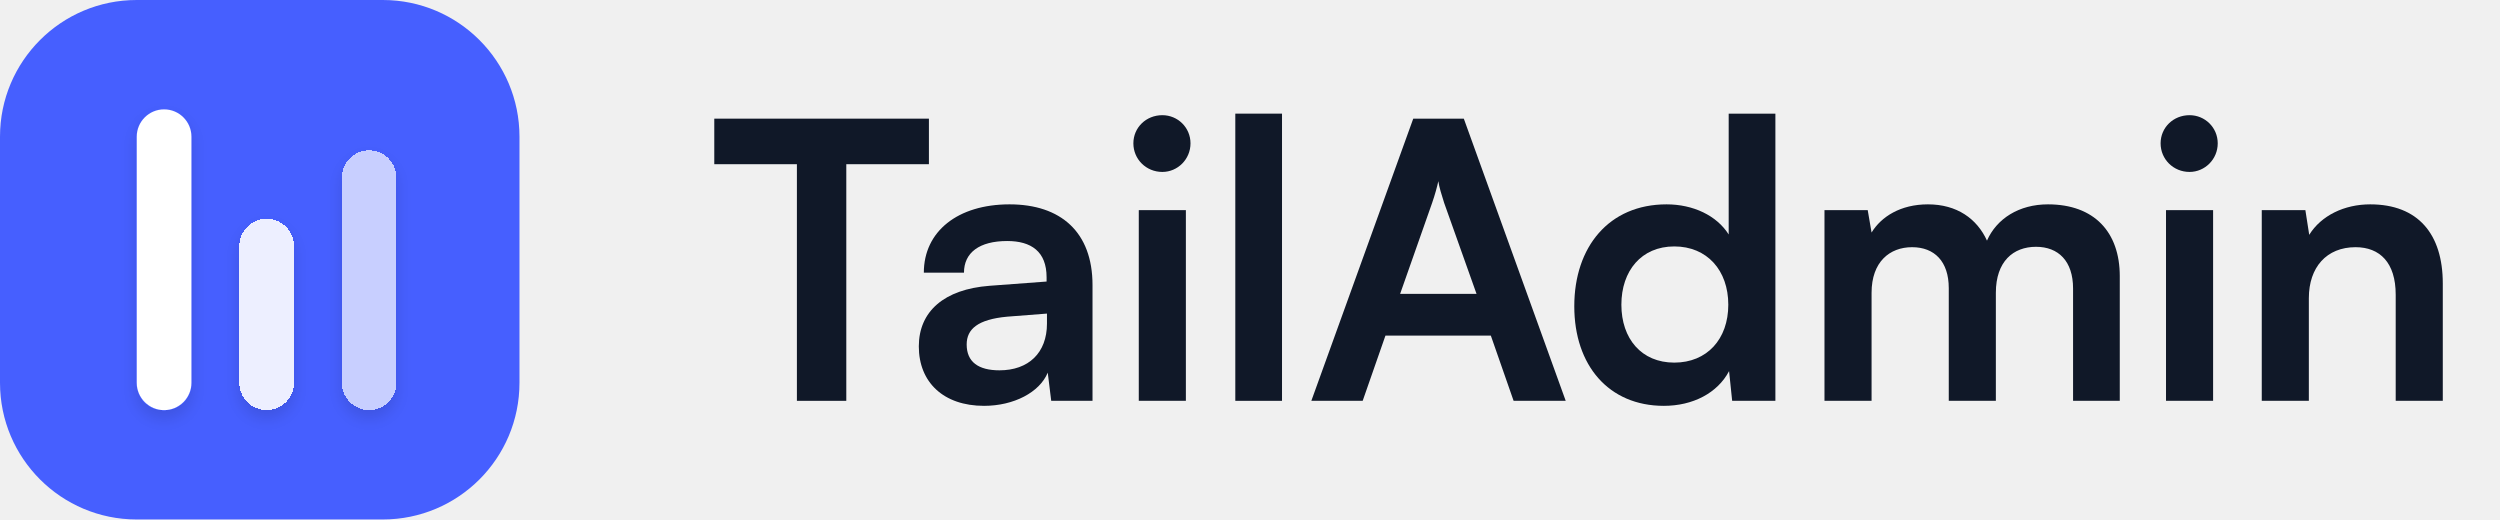
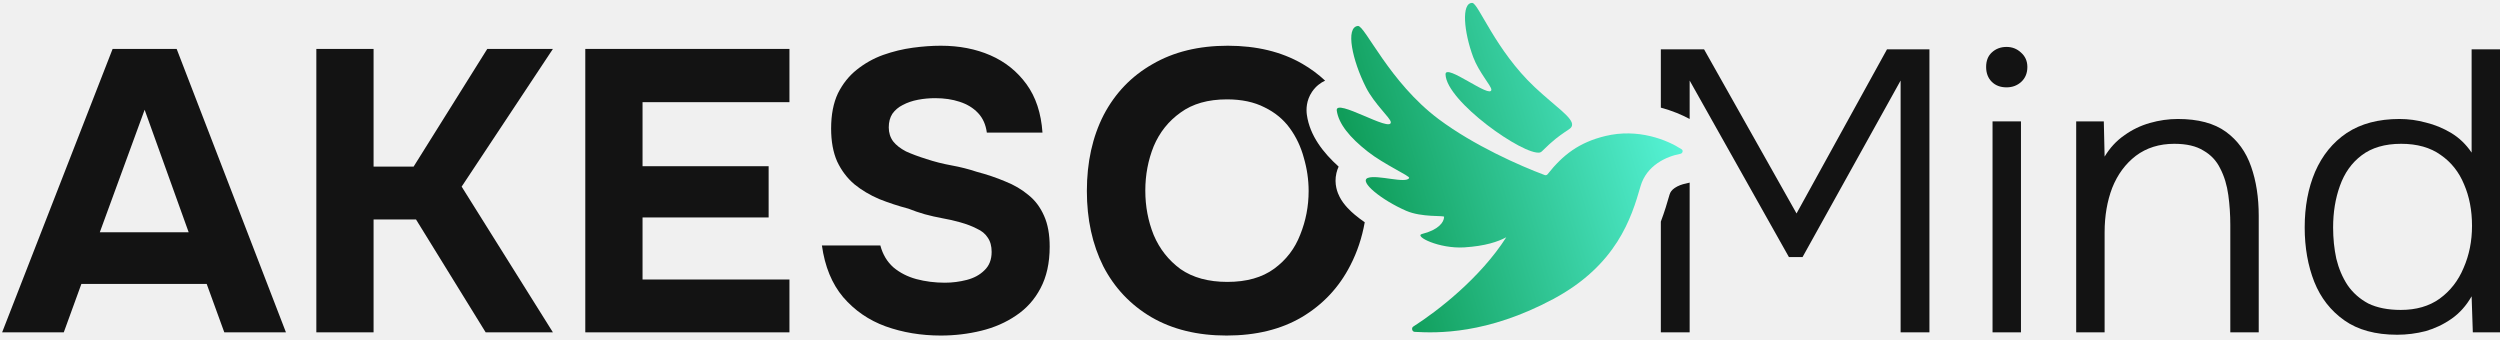
- <svg xmlns="http://www.w3.org/2000/svg" width="154" height="32" viewBox="0 0 154 32" fill="none">
-   <path d="M0 8.421C0 3.77 3.77 0 8.421 0H23.579C28.23 0 32 3.77 32 8.421V23.579C32 28.23 28.23 32 23.579 32H8.421C3.77 32 0 28.23 0 23.579V8.421Z" fill="#465FFF" />
-   <g filter="url(#filter0_d_1624_24907)">
-     <path d="M8.424 8.422C8.424 7.491 9.178 6.737 10.108 6.737V6.737C11.038 6.737 11.792 7.491 11.792 8.422V23.579C11.792 24.51 11.038 25.264 10.108 25.264V25.264C9.178 25.264 8.424 24.51 8.424 23.579V8.422Z" fill="white" />
-   </g>
-   <g filter="url(#filter1_d_1624_24907)">
-     <path d="M14.742 15.157C14.742 14.227 15.496 13.473 16.426 13.473V13.473C17.357 13.473 18.111 14.227 18.111 15.157V23.578C18.111 24.508 17.357 25.262 16.426 25.262V25.262C15.496 25.262 14.742 24.508 14.742 23.578V15.157Z" fill="white" fill-opacity="0.9" shape-rendering="crispEdges" />
-   </g>
-   <g filter="url(#filter2_d_1624_24907)">
-     <path d="M21.055 10.946C21.055 10.016 21.809 9.262 22.739 9.262V9.262C23.669 9.262 24.423 10.016 24.423 10.946V23.578C24.423 24.508 23.669 25.262 22.739 25.262V25.262C21.809 25.262 21.055 24.508 21.055 23.578V10.946Z" fill="white" fill-opacity="0.7" shape-rendering="crispEdges" />
-   </g>
-   <path d="M44 10.115H49.089V24.691H52.132V10.115H57.221V7.309H44V10.115Z" fill="#101828" />
-   <path d="M60.617 25C62.448 25 64.042 24.168 64.541 22.955L64.755 24.691H67.299V17.558C67.299 14.3 65.349 12.588 62.187 12.588C59.001 12.588 56.908 14.252 56.908 16.797H59.381C59.381 15.56 60.332 14.847 62.044 14.847C63.519 14.847 64.47 15.489 64.47 17.082V17.343L60.95 17.605C58.168 17.819 56.599 19.174 56.599 21.338C56.599 23.549 58.121 25 60.617 25ZM61.569 22.812C60.261 22.812 59.547 22.289 59.547 21.219C59.547 20.268 60.237 19.674 62.044 19.507L64.493 19.317V19.935C64.493 21.742 63.352 22.812 61.569 22.812Z" fill="#101828" />
-   <path d="M71.6 10.591C72.551 10.591 73.335 9.806 73.335 8.831C73.335 7.856 72.551 7.095 71.6 7.095C70.601 7.095 69.816 7.856 69.816 8.831C69.816 9.806 70.601 10.591 71.6 10.591ZM70.149 24.691H73.05V12.944H70.149V24.691Z" fill="#101828" />
-   <path d="M78.972 24.691V7H76.095V24.691H78.972Z" fill="#101828" />
-   <path d="M83.941 24.691L85.344 20.672H91.835L93.238 24.691H96.448L90.171 7.309H87.056L80.778 24.691H83.941ZM88.221 12.493C88.387 12.017 88.53 11.494 88.601 11.161C88.649 11.518 88.815 12.041 88.958 12.493L90.955 18.104H86.247L88.221 12.493Z" fill="#101828" />
-   <path d="M102.493 25C104.276 25 105.798 24.215 106.511 22.86L106.701 24.691H109.364V7H106.487V14.443C105.75 13.277 104.3 12.588 102.659 12.588C99.116 12.588 96.976 15.203 96.976 18.865C96.976 22.503 99.092 25 102.493 25ZM103.135 22.337C101.113 22.337 99.877 20.863 99.877 18.77C99.877 16.678 101.113 15.18 103.135 15.18C105.156 15.18 106.463 16.654 106.463 18.77C106.463 20.886 105.156 22.337 103.135 22.337Z" fill="#101828" />
-   <path d="M115.289 24.691V18.033C115.289 16.131 116.406 15.227 117.785 15.227C119.164 15.227 120.044 16.107 120.044 17.748V24.691H122.945V18.033C122.945 16.107 124.015 15.203 125.418 15.203C126.797 15.203 127.701 16.083 127.701 17.771V24.691H130.578V17.011C130.578 14.3 129.008 12.588 126.155 12.588C124.372 12.588 122.993 13.468 122.398 14.823C121.78 13.468 120.543 12.588 118.76 12.588C117.072 12.588 115.883 13.349 115.289 14.324L115.051 12.944H112.388V24.691H115.289Z" fill="#101828" />
-   <path d="M134.876 10.591C135.827 10.591 136.612 9.806 136.612 8.831C136.612 7.856 135.827 7.095 134.876 7.095C133.877 7.095 133.093 7.856 133.093 8.831C133.093 9.806 133.877 10.591 134.876 10.591ZM133.426 24.691H136.327V12.944H133.426V24.691Z" fill="#101828" />
-   <path d="M142.225 24.691V18.366C142.225 16.464 143.318 15.227 145.102 15.227C146.6 15.227 147.575 16.178 147.575 18.152V24.691H150.476V17.462C150.476 14.419 148.954 12.588 146.005 12.588C144.412 12.588 142.985 13.277 142.248 14.466L142.011 12.944H139.324V24.691H142.225Z" fill="#101828" />
+ <svg xmlns="http://www.w3.org/2000/svg" width="331" height="45" viewBox="0 0 331 45" fill="none">
+   <path d="M219.894 29.342V44.002H223.71V24.177C223.551 24.226 223.388 24.266 223.219 24.297C222.728 24.389 222.166 24.59 221.735 24.885C221.352 25.148 221.147 25.425 221.046 25.779C220.748 26.823 220.39 28.033 219.894 29.342Z" fill="#131313" />
+   <path d="M223.71 15.752V10.665L236.854 34.038H238.656L251.641 10.665V44.002H255.457V6.531H249.839L237.861 28.261L225.618 6.531H219.894V14.251C221.374 14.646 222.667 15.194 223.71 15.752Z" fill="#131313" />
+   <path d="M263.812 44.002V16.071H267.575V44.002H263.812Z" fill="#131313" />
+   <path d="M265.667 11.566C264.854 11.566 264.2 11.318 263.706 10.824C263.211 10.329 262.964 9.675 262.964 8.863C262.964 8.05 263.211 7.414 263.706 6.955C264.236 6.46 264.889 6.213 265.667 6.213C266.409 6.213 267.045 6.46 267.575 6.955C268.14 7.449 268.423 8.085 268.423 8.863C268.423 9.675 268.158 10.329 267.628 10.824C267.098 11.318 266.444 11.566 265.667 11.566Z" fill="#131313" />
+   <path fill-rule="evenodd" clip-rule="evenodd" d="M310.388 42.412C312.19 43.684 314.522 44.32 317.384 44.32C318.656 44.32 319.911 44.161 321.147 43.843C322.384 43.489 323.532 42.942 324.592 42.2C325.652 41.458 326.536 40.468 327.242 39.232L327.401 44.002H331.005V6.531H327.242V20.205C326.5 19.109 325.599 18.244 324.539 17.608C323.479 16.972 322.366 16.512 321.2 16.23C320.034 15.912 318.868 15.753 317.702 15.753C314.911 15.753 312.579 16.371 310.706 17.608C308.869 18.844 307.473 20.558 306.519 22.749C305.601 24.904 305.141 27.36 305.141 30.116C305.141 32.766 305.565 35.168 306.413 37.324C307.261 39.444 308.586 41.14 310.388 42.412ZM323.002 39.55C321.624 40.539 319.911 41.034 317.861 41.034C316.165 41.034 314.734 40.751 313.568 40.186C312.438 39.585 311.519 38.772 310.812 37.748C310.141 36.723 309.646 35.557 309.328 34.25C309.046 32.942 308.904 31.564 308.904 30.116C308.904 28.102 309.205 26.264 309.805 24.604C310.406 22.908 311.36 21.565 312.667 20.576C314.01 19.551 315.759 19.039 317.914 19.039C320.034 19.039 321.783 19.533 323.161 20.523C324.539 21.477 325.564 22.766 326.235 24.392C326.942 26.017 327.295 27.854 327.295 29.904C327.295 31.918 326.924 33.773 326.182 35.469C325.476 37.165 324.416 38.525 323.002 39.55Z" fill="#131313" />
+   <path d="M274.888 16.071V44.002H278.651V30.752C278.651 28.596 278.986 26.635 279.658 24.869C280.364 23.102 281.407 21.689 282.785 20.629C284.198 19.569 285.894 19.039 287.873 19.039C289.498 19.039 290.788 19.339 291.742 19.94C292.731 20.505 293.473 21.3 293.968 22.325C294.498 23.349 294.851 24.515 295.028 25.823C295.204 27.095 295.293 28.42 295.293 29.798V44.002H299.056V28.579C299.056 26.141 298.72 23.968 298.049 22.06C297.377 20.116 296.264 18.579 294.71 17.449C293.155 16.318 291.035 15.753 288.35 15.753C287.113 15.753 285.876 15.929 284.64 16.283C283.403 16.636 282.272 17.184 281.248 17.926C280.223 18.632 279.357 19.569 278.651 20.735L278.545 16.071H274.888Z" fill="#131313" />
+   <path fill-rule="evenodd" clip-rule="evenodd" d="M175.444 10.677C174.538 9.827 173.529 9.081 172.415 8.439C169.659 6.849 166.373 6.054 162.557 6.054C158.706 6.054 155.385 6.866 152.593 8.492C149.802 10.082 147.647 12.325 146.127 15.223C144.643 18.12 143.901 21.477 143.901 25.293C143.901 29.038 144.626 32.359 146.074 35.257C147.558 38.119 149.678 40.362 152.434 41.988C155.226 43.613 158.547 44.426 162.398 44.426C166.285 44.426 169.606 43.613 172.362 41.988C175.154 40.327 177.291 38.048 178.775 35.151C179.688 33.389 180.327 31.481 180.691 29.426C180.223 29.105 179.788 28.777 179.399 28.452C178.809 27.957 177.919 27.139 177.371 26.079C177.104 25.564 176.598 24.382 176.941 22.913C177.014 22.604 177.114 22.319 177.235 22.059C175.216 20.241 173.415 17.967 173.028 15.199C172.929 14.491 172.938 13.304 173.714 12.153C174.218 11.406 174.857 10.951 175.444 10.677ZM162.504 37.324C165.048 37.324 167.115 36.741 168.705 35.575C170.295 34.409 171.444 32.907 172.15 31.07C172.892 29.232 173.263 27.307 173.263 25.293C173.263 23.809 173.051 22.342 172.627 20.894C172.239 19.445 171.62 18.138 170.772 16.972C169.924 15.806 168.811 14.887 167.433 14.216C166.055 13.509 164.395 13.156 162.451 13.156C159.943 13.156 157.893 13.739 156.303 14.905C154.713 16.035 153.53 17.519 152.752 19.357C152.01 21.194 151.639 23.155 151.639 25.24C151.639 27.324 152.01 29.285 152.752 31.123C153.53 32.96 154.713 34.462 156.303 35.628C157.929 36.758 159.996 37.324 162.504 37.324Z" fill="#131313" />
+   <path d="M124.562 44.426C121.947 44.426 119.509 44.019 117.248 43.207C115.022 42.394 113.149 41.104 111.63 39.338C110.146 37.571 109.209 35.292 108.821 32.501H116.559C116.877 33.702 117.46 34.674 118.308 35.416C119.156 36.122 120.163 36.635 121.329 36.953C122.53 37.271 123.784 37.43 125.092 37.43C126.081 37.43 127.053 37.306 128.007 37.059C128.961 36.811 129.738 36.387 130.339 35.787C130.975 35.186 131.293 34.373 131.293 33.349C131.293 32.571 131.116 31.935 130.763 31.441C130.445 30.946 129.968 30.557 129.332 30.275C128.731 29.957 127.989 29.674 127.106 29.427C126.364 29.215 125.586 29.038 124.774 28.897C123.996 28.755 123.219 28.579 122.442 28.367C121.7 28.155 120.975 27.907 120.269 27.625C118.926 27.271 117.636 26.847 116.4 26.353C115.163 25.823 114.068 25.169 113.114 24.392C112.16 23.579 111.4 22.572 110.835 21.371C110.305 20.169 110.04 18.721 110.04 17.025C110.04 15.187 110.34 13.633 110.941 12.361C111.577 11.089 112.407 10.046 113.432 9.234C114.492 8.386 115.658 7.732 116.93 7.273C118.237 6.813 119.544 6.495 120.852 6.319C122.159 6.142 123.396 6.054 124.562 6.054C127 6.054 129.19 6.478 131.134 7.326C133.077 8.174 134.667 9.446 135.904 11.142C137.14 12.838 137.847 14.975 138.024 17.555H130.657C130.515 16.495 130.127 15.629 129.491 14.958C128.855 14.286 128.042 13.792 127.053 13.474C126.099 13.156 125.021 12.997 123.82 12.997C123.042 12.997 122.283 13.067 121.541 13.209C120.799 13.35 120.127 13.58 119.527 13.898C118.961 14.18 118.502 14.569 118.149 15.064C117.831 15.558 117.672 16.159 117.672 16.866C117.672 17.572 117.866 18.191 118.255 18.721C118.643 19.215 119.209 19.657 119.951 20.046C120.728 20.399 121.629 20.735 122.654 21.053C123.714 21.406 124.827 21.689 125.993 21.901C127.159 22.113 128.272 22.395 129.332 22.749C130.674 23.102 131.929 23.526 133.095 24.021C134.261 24.48 135.285 25.081 136.169 25.823C137.052 26.529 137.741 27.448 138.236 28.579C138.73 29.674 138.978 31.034 138.978 32.66C138.978 34.815 138.571 36.652 137.759 38.172C136.981 39.656 135.904 40.857 134.526 41.776C133.183 42.694 131.646 43.366 129.915 43.79C128.183 44.214 126.399 44.426 124.562 44.426Z" fill="#131313" />
+   <path d="M77.493 6.478V44.002H104.523V37.006H85.072V28.791H101.767V22.007H85.072V13.527H104.523V6.478H77.493Z" fill="#131313" />
+   <path d="M41.883 44.002V6.478H49.462V22.06H54.762L64.514 6.478H73.206L61.122 24.71L73.206 44.002H64.302L55.08 29.056H49.462V44.002H41.883Z" fill="#131313" />
+   <path fill-rule="evenodd" clip-rule="evenodd" d="M14.91 6.478L0.282 44.002H8.444L10.776 37.589H27.365L29.697 44.002H37.859L23.39 6.478H14.91ZM24.98 30.752H13.214L19.15 14.534L24.98 30.752Z" fill="#131313" />
+   <path d="M190.477 15.773C183.945 10.89 180.702 3.342 179.788 3.435C178.103 3.605 179.04 7.989 180.858 11.576C181.97 13.772 184.104 15.618 184.143 16.169C184.245 17.619 176.745 12.901 176.989 14.644C177.233 16.387 178.691 18.193 181.102 20.082C183.281 21.79 186.691 23.3 186.575 23.558C186.21 24.37 182.327 23.081 181.102 23.558C179.877 24.036 182.941 26.501 186.179 27.91C188.24 28.807 191.197 28.504 191.197 28.705C191.197 29.441 190.414 30.446 188.294 30.971C187.139 31.256 190.527 32.965 193.886 32.752C196.655 32.577 198.344 31.997 199.432 31.412C195.987 36.811 190.333 41.188 187.119 43.236C186.832 43.418 186.96 43.92 187.299 43.939C190.271 44.104 196.871 44.29 205.653 39.591C214.041 35.104 216.012 28.837 217.2 24.68C218.008 21.851 220.688 20.7 222.486 20.365C222.784 20.309 222.895 19.923 222.64 19.759C220.717 18.513 216.863 16.952 212.515 18.016C209.081 18.856 206.942 20.485 204.899 23.071C204.809 23.184 204.659 23.229 204.524 23.179C201.234 21.951 195.139 19.258 190.477 15.773Z" fill="url(#paint0_linear_22_2)" />
+   <path d="M203.181 11.524C197.986 6.638 195.729 0.394 194.926 0.385C193.445 0.367 193.827 4.269 195.054 7.565C195.805 9.583 197.477 11.397 197.456 11.88C197.403 13.15 191.349 8.311 191.389 9.85C191.483 13.426 201.761 20.636 203.885 20.193C204.003 20.168 204.1 20.086 204.185 20C206.997 17.192 207.994 17.282 208.135 16.613C208.344 15.62 205.937 14.116 203.181 11.524Z" fill="url(#paint1_linear_22_2)" />
  <defs>
-     <filter id="filter0_d_1624_24907" x="7.424" y="6.237" width="5.368" height="20.526" filterUnits="userSpaceOnUse" color-interpolation-filters="sRGB">
-       <feFlood flood-opacity="0" result="BackgroundImageFix" />
-       <feColorMatrix in="SourceAlpha" type="matrix" values="0 0 0 0 0 0 0 0 0 0 0 0 0 0 0 0 0 0 127 0" result="hardAlpha" />
-       <feOffset dy="0.5" />
-       <feGaussianBlur stdDeviation="0.5" />
-       <feComposite in2="hardAlpha" operator="out" />
-       <feColorMatrix type="matrix" values="0 0 0 0 0 0 0 0 0 0 0 0 0 0 0 0 0 0 0.12 0" />
-       <feBlend mode="normal" in2="BackgroundImageFix" result="effect1_dropShadow_1624_24907" />
-       <feBlend mode="normal" in="SourceGraphic" in2="effect1_dropShadow_1624_24907" result="shape" />
-     </filter>
-     <filter id="filter1_d_1624_24907" x="13.742" y="12.973" width="5.368" height="13.79" filterUnits="userSpaceOnUse" color-interpolation-filters="sRGB">
-       <feFlood flood-opacity="0" result="BackgroundImageFix" />
-       <feColorMatrix in="SourceAlpha" type="matrix" values="0 0 0 0 0 0 0 0 0 0 0 0 0 0 0 0 0 0 127 0" result="hardAlpha" />
-       <feOffset dy="0.5" />
-       <feGaussianBlur stdDeviation="0.5" />
-       <feComposite in2="hardAlpha" operator="out" />
-       <feColorMatrix type="matrix" values="0 0 0 0 0 0 0 0 0 0 0 0 0 0 0 0 0 0 0.12 0" />
-       <feBlend mode="normal" in2="BackgroundImageFix" result="effect1_dropShadow_1624_24907" />
-       <feBlend mode="normal" in="SourceGraphic" in2="effect1_dropShadow_1624_24907" result="shape" />
-     </filter>
-     <filter id="filter2_d_1624_24907" x="20.055" y="8.762" width="5.368" height="18" filterUnits="userSpaceOnUse" color-interpolation-filters="sRGB">
-       <feFlood flood-opacity="0" result="BackgroundImageFix" />
-       <feColorMatrix in="SourceAlpha" type="matrix" values="0 0 0 0 0 0 0 0 0 0 0 0 0 0 0 0 0 0 127 0" result="hardAlpha" />
-       <feOffset dy="0.5" />
-       <feGaussianBlur stdDeviation="0.5" />
-       <feComposite in2="hardAlpha" operator="out" />
-       <feColorMatrix type="matrix" values="0 0 0 0 0 0 0 0 0 0 0 0 0 0 0 0 0 0 0.12 0" />
-       <feBlend mode="normal" in2="BackgroundImageFix" result="effect1_dropShadow_1624_24907" />
-       <feBlend mode="normal" in="SourceGraphic" in2="effect1_dropShadow_1624_24907" result="shape" />
-     </filter>
+     <linearGradient id="paint0_linear_22_2" x1="219.357" y1="4.967" x2="178.263" y2="16.956" gradientUnits="userSpaceOnUse">
+       <stop stop-color="#57F5D9" />
+       <stop offset="1" stop-color="#109D5A" />
+     </linearGradient>
+     <linearGradient id="paint1_linear_22_2" x1="219.357" y1="4.967" x2="178.263" y2="16.956" gradientUnits="userSpaceOnUse">
+       <stop stop-color="#57F5D9" />
+       <stop offset="1" stop-color="#109D5A" />
+     </linearGradient>
  </defs>
</svg>
